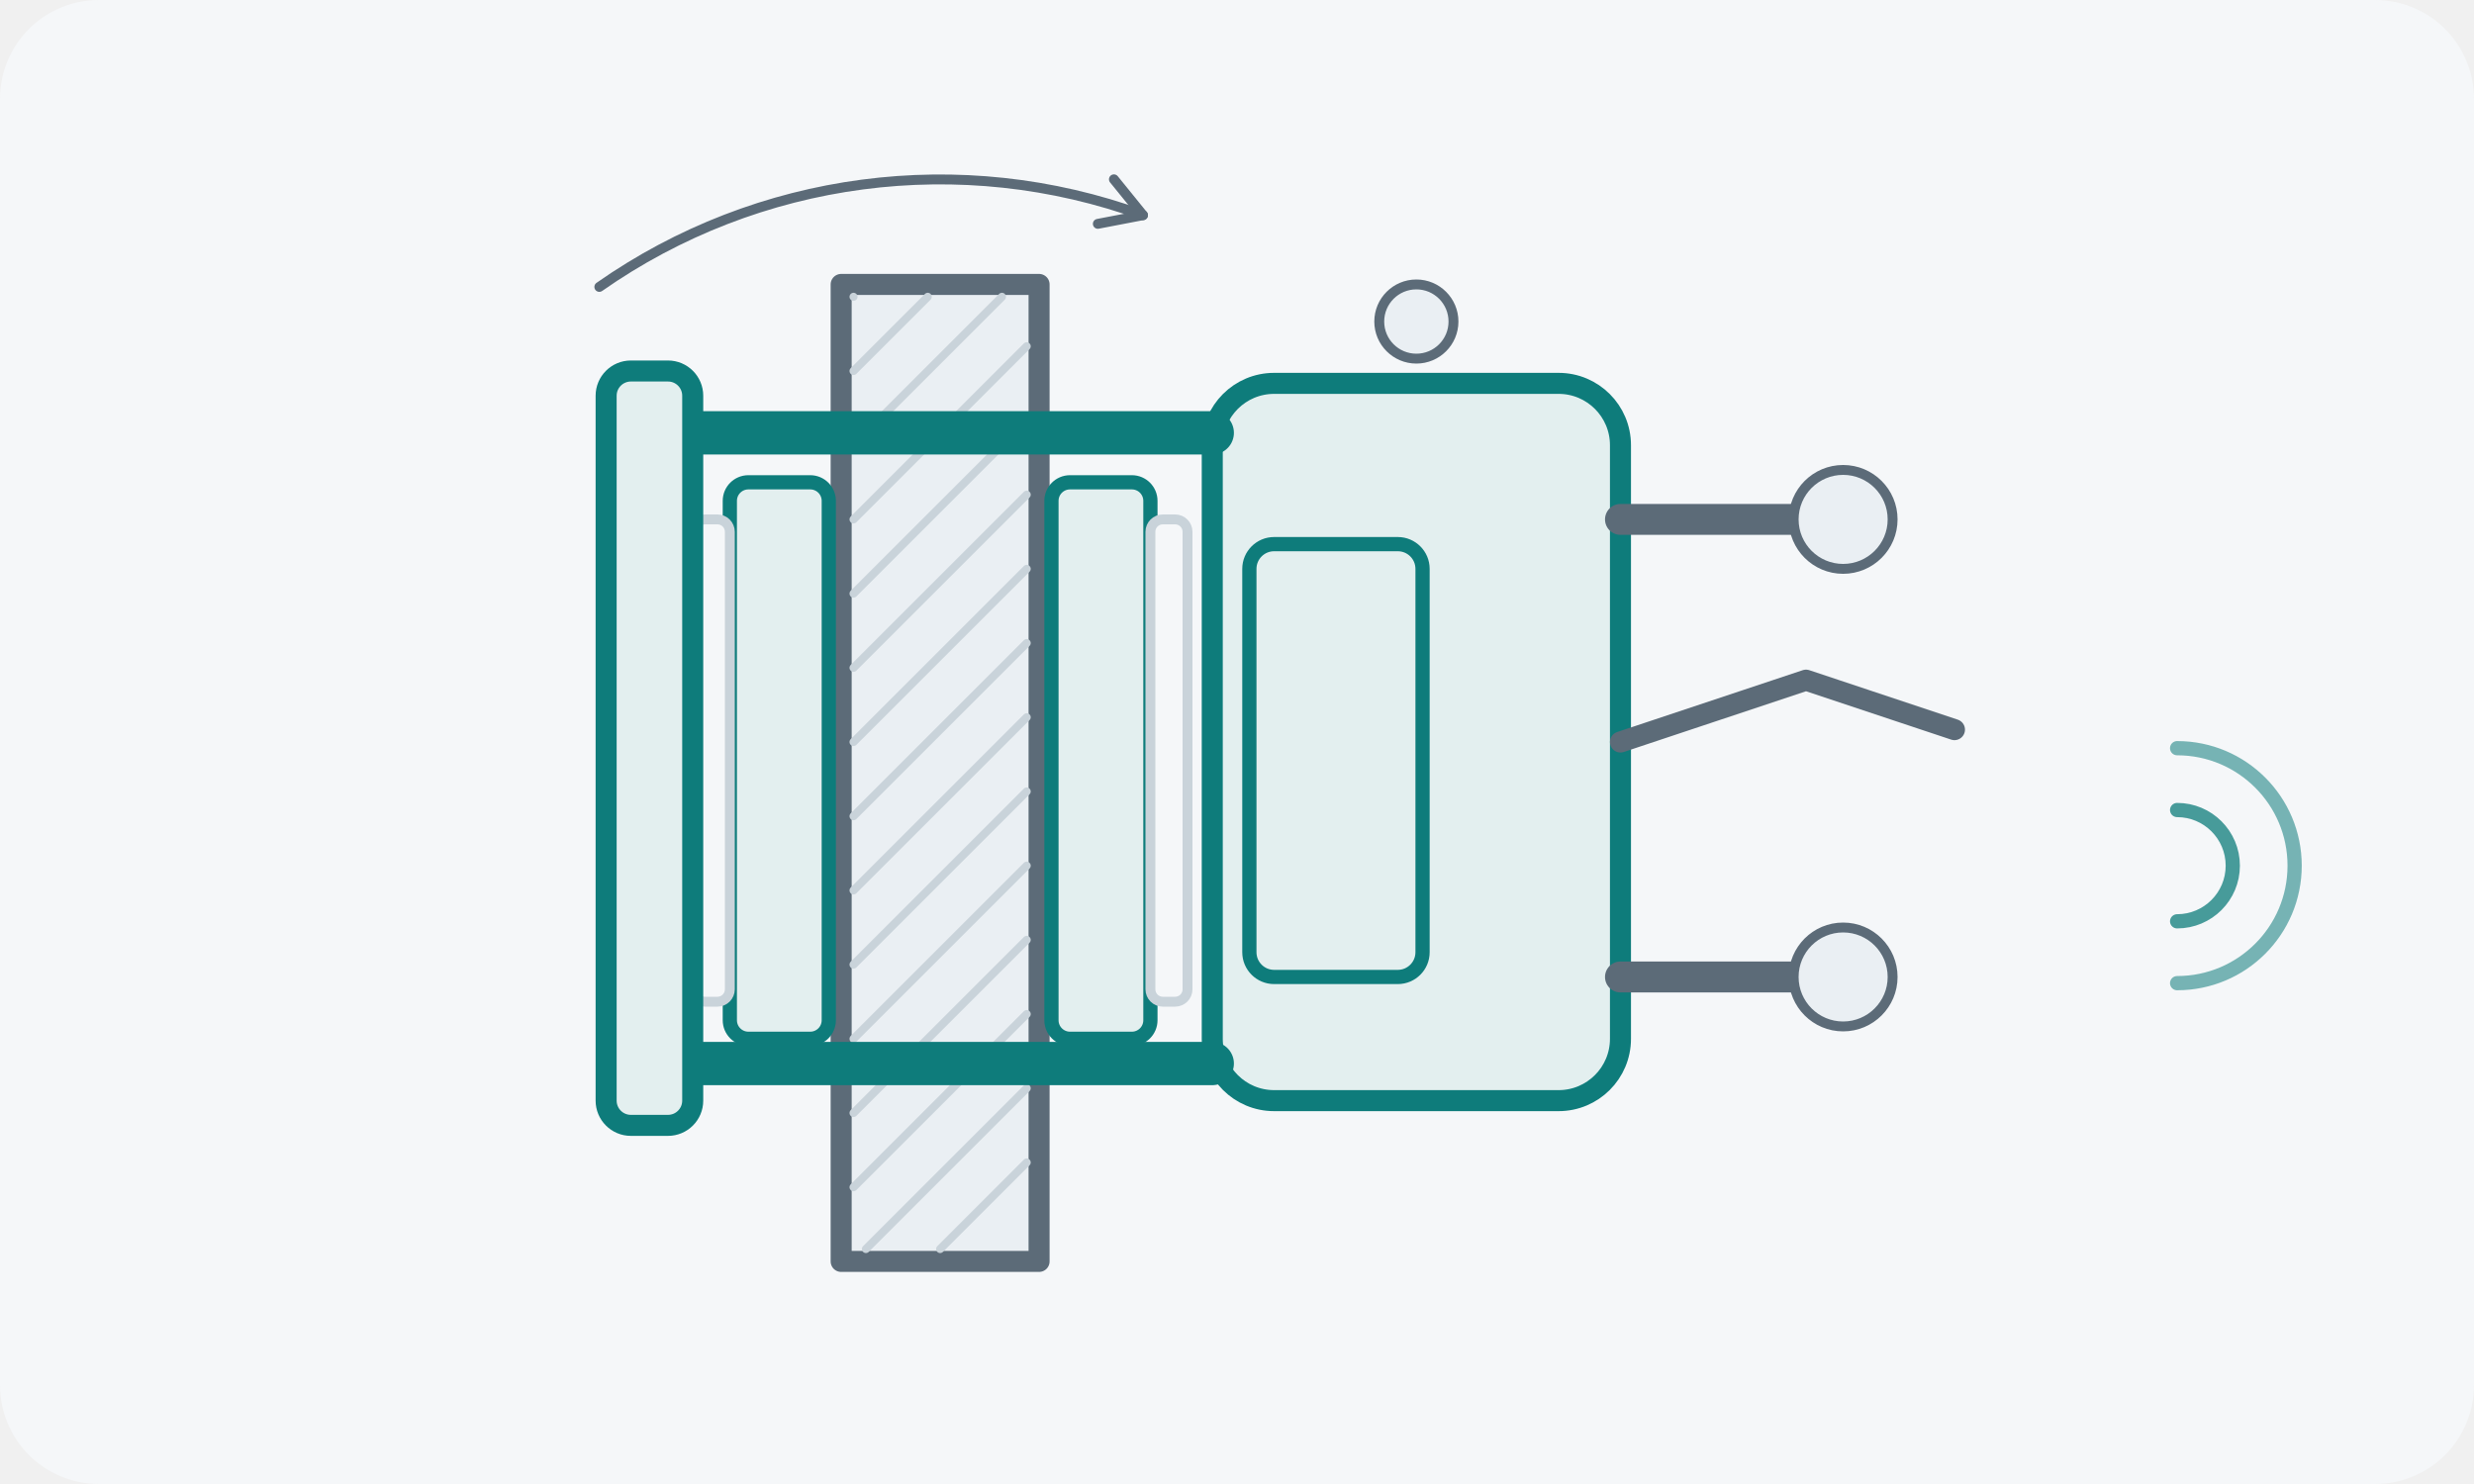
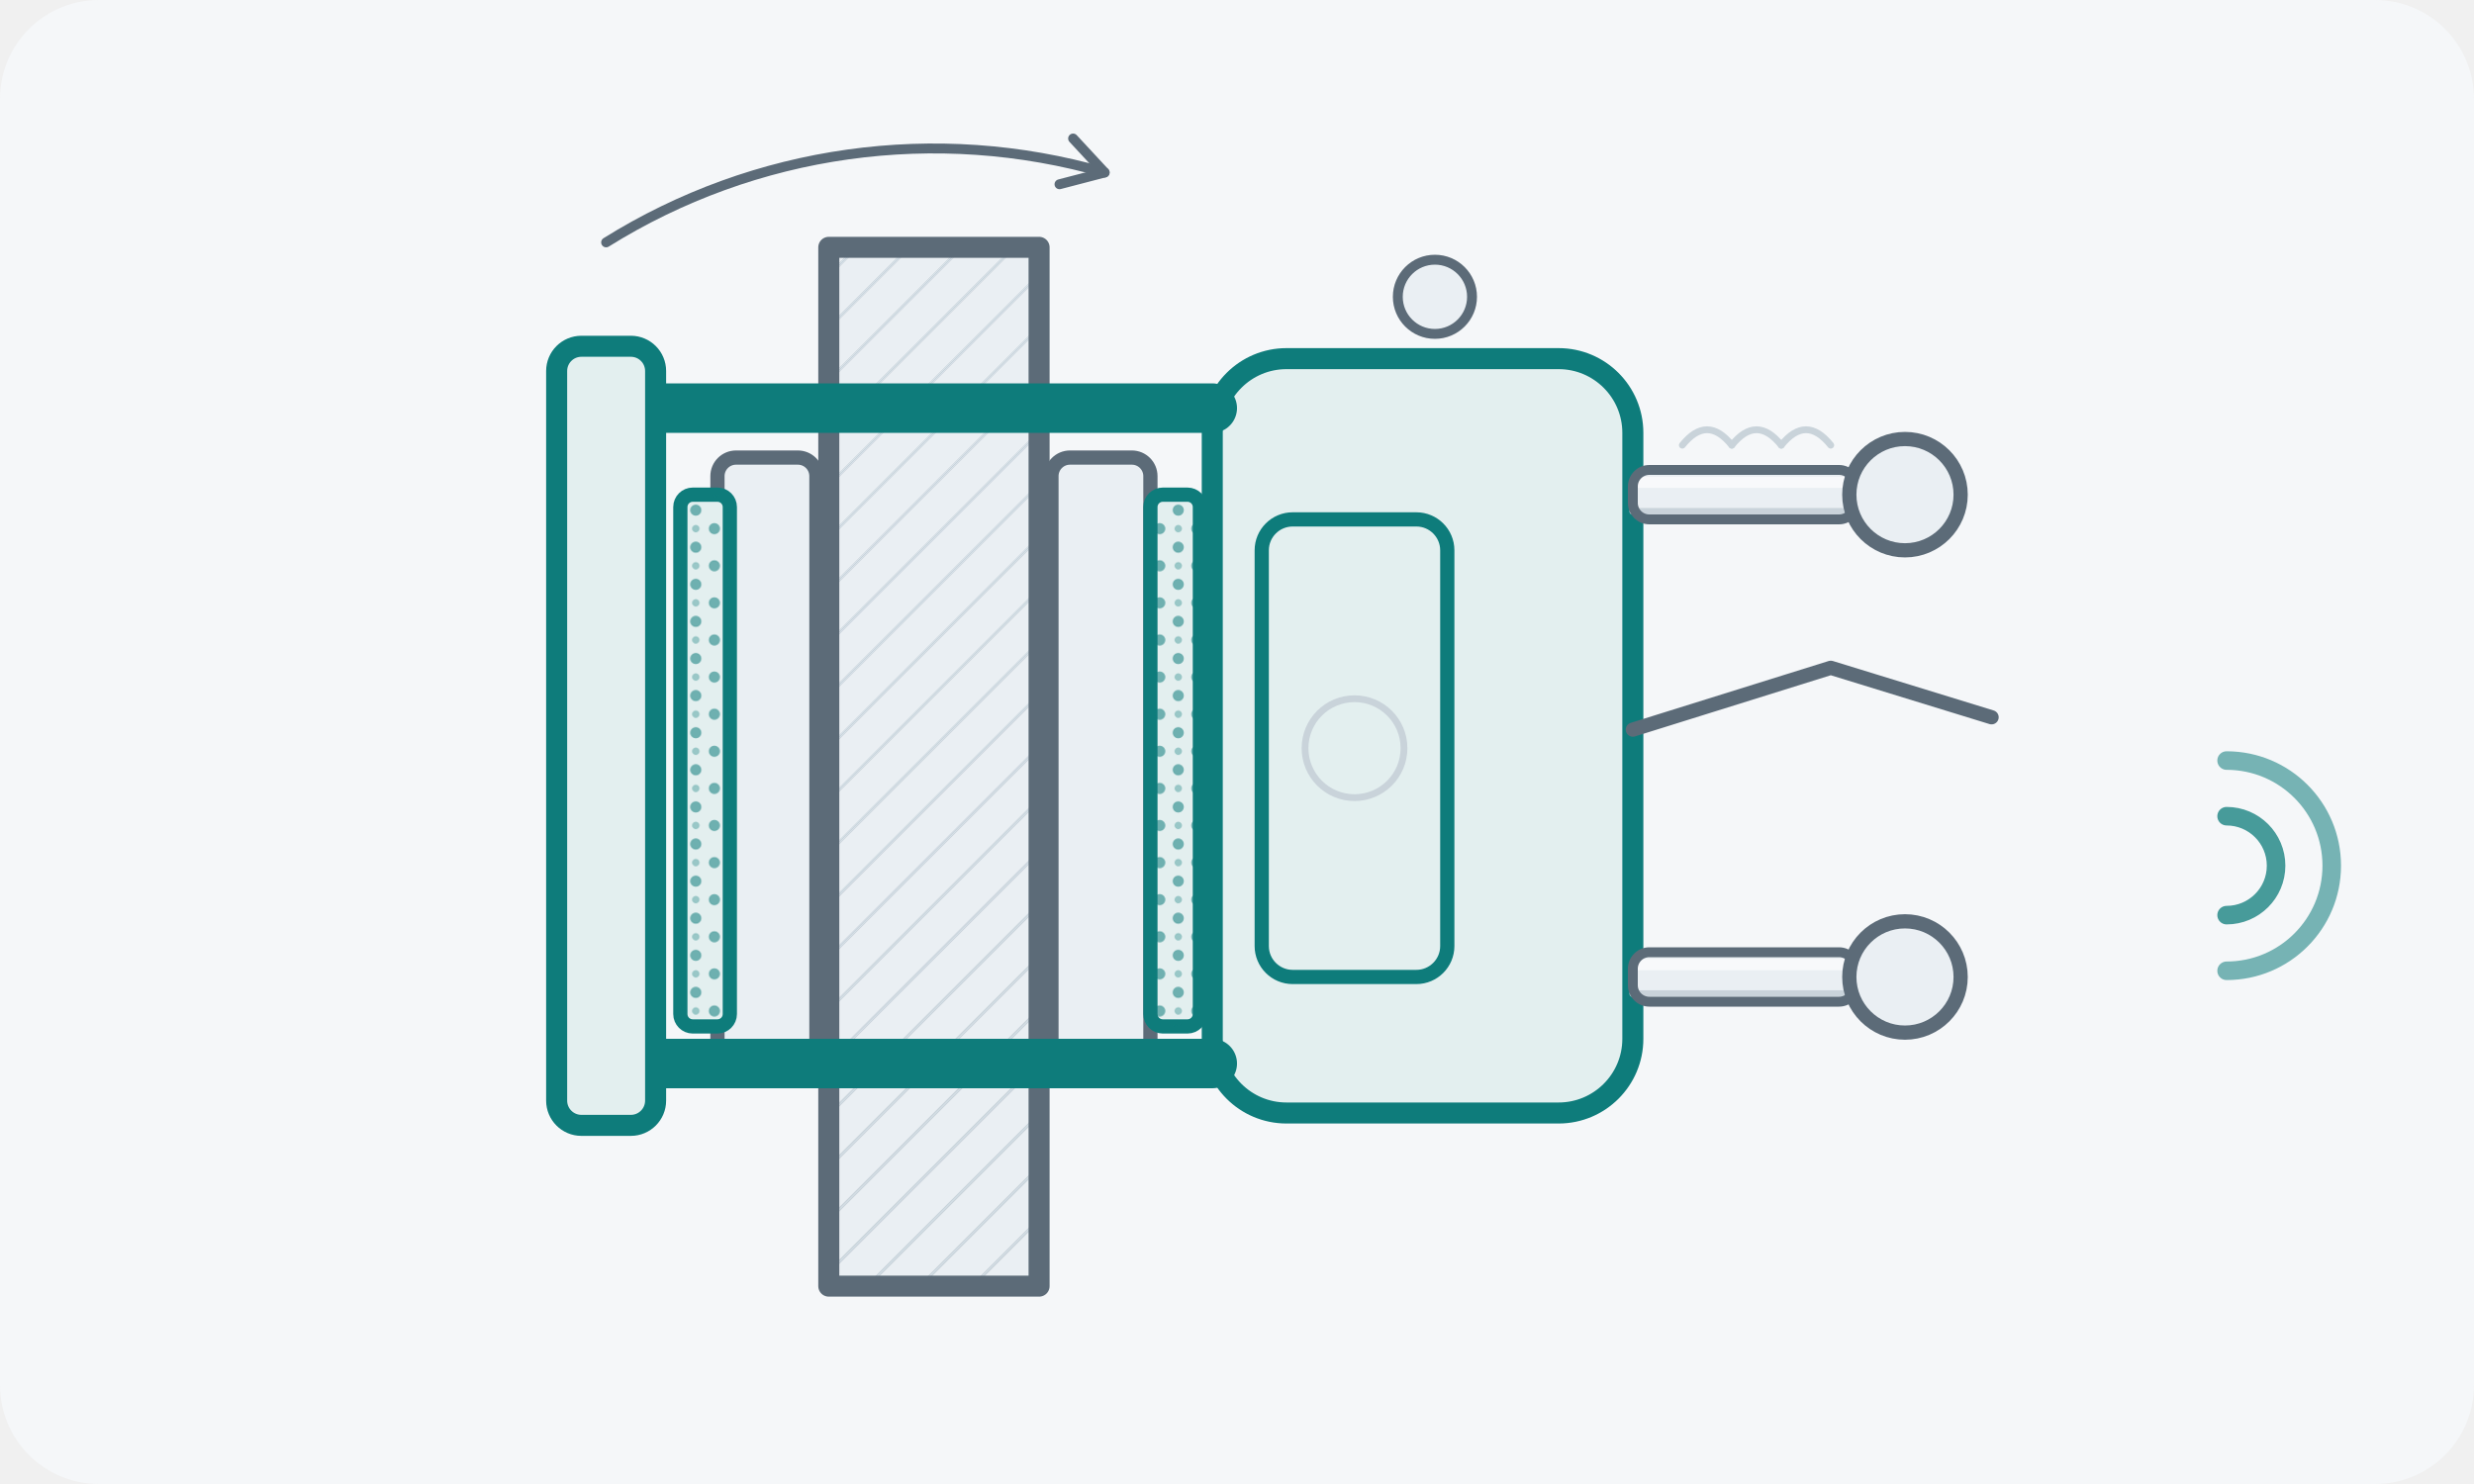
<svg xmlns="http://www.w3.org/2000/svg" viewBox="0 0 400 240" role="img" aria-label="Схема тормозного суппорта">
+   <defs>
+     <pattern id="mRub" width="7" height="7" patternUnits="userSpaceOnUse">
+       <path d="M0 7 L7 0 M-1 1 L1 -1 M6 8 L8 6" stroke="#C9D3DA" stroke-width="1" />
+       <path d="M0 0 L7 7 M-1 6 L1 8 M6 -1 L8 1" stroke="#C9D3DA" stroke-width="1" />
+     </pattern>
+     <pattern id="mCer" width="8" height="8" patternUnits="userSpaceOnUse">
+       <circle cx="2" cy="2" r="1.2" fill="#C9D3DA" />
+       <circle cx="6" cy="6" r="1.2" fill="#C9D3DA" />
+     </pattern>
+     <pattern id="mFric" width="6" height="6" patternUnits="userSpaceOnUse">
+       <circle cx="1.5" cy="1.5" r="0.9" fill="#0E7C7B" opacity="0.55" />
+       <circle cx="4.5" cy="4.5" r="0.9" fill="#0E7C7B" opacity="0.55" />
+       <circle cx="4.5" cy="1.5" r="0.6" fill="#0E7C7B" opacity="0.35" />
+     </pattern>
+     <pattern id="mMet" width="6" height="6" patternUnits="userSpaceOnUse" patternTransform="rotate(45)">
+       <path d="M0 0 V6" stroke="#C9D3DA" stroke-width="1" />
+     </pattern>
+   </defs>
  <rect width="400" height="240" rx="16" fill="#F5F7F9" />
  <g fill="none" stroke-linecap="round" stroke-linejoin="round">
-     <rect x="136.0" y="46.0" width="32.0" height="158.0" rx="0" stroke="#5C6B78" stroke-width="3.4" fill="#EAEFF3" />
-     <path d="M 138.0 48.0 L 138.0 48.0" stroke="#C9D3DA" stroke-width="1.3" />
-     <path d="M 150.0 48.0 L 138.0 60.0" stroke="#C9D3DA" stroke-width="1.3" />
-     <path d="M 162.0 48.0 L 138.0 72.0" stroke="#C9D3DA" stroke-width="1.3" />
-     <path d="M 166.0 56.0 L 138.0 84.0" stroke="#C9D3DA" stroke-width="1.3" />
-     <path d="M 166.0 68.0 L 138.0 96.0" stroke="#C9D3DA" stroke-width="1.3" />
-     <path d="M 166.0 80.0 L 138.0 108.0" stroke="#C9D3DA" stroke-width="1.3" />
-     <path d="M 166.0 92.0 L 138.0 120.0" stroke="#C9D3DA" stroke-width="1.3" />
-     <path d="M 166.0 104.0 L 138.0 132.0" stroke="#C9D3DA" stroke-width="1.3" />
-     <path d="M 166.0 116.0 L 138.0 144.0" stroke="#C9D3DA" stroke-width="1.3" />
-     <path d="M 166.0 128.0 L 138.0 156.0" stroke="#C9D3DA" stroke-width="1.3" />
-     <path d="M 166.0 140.0 L 138.0 168.0" stroke="#C9D3DA" stroke-width="1.3" />
-     <path d="M 166.0 152.0 L 138.0 180.0" stroke="#C9D3DA" stroke-width="1.3" />
-     <path d="M 166.0 164.0 L 138.0 192.0" stroke="#C9D3DA" stroke-width="1.3" />
-     <path d="M 166.0 176.0 L 140.0 202.0" stroke="#C9D3DA" stroke-width="1.3" />
-     <path d="M 166.0 188.0 L 152.0 202.0" stroke="#C9D3DA" stroke-width="1.3" />
-     <rect x="118.0" y="78.0" width="16.0" height="90.0" rx="3" stroke="#0E7C7B" stroke-width="2.3" fill="#E3EFEF" />
-     <rect x="112.0" y="84.0" width="6.0" height="78.0" rx="2" stroke="#C9D3DA" stroke-width="1.6" fill="#F5F7F9" />
-     <rect x="170.0" y="78.0" width="16.0" height="90.0" rx="3" stroke="#0E7C7B" stroke-width="2.3" fill="#E3EFEF" />
-     <rect x="186.0" y="84.0" width="6.0" height="78.0" rx="2" stroke="#C9D3DA" stroke-width="1.6" fill="#F5F7F9" />
-     <rect x="196.0" y="62.0" width="66.0" height="116.0" rx="10" stroke="#0E7C7B" stroke-width="3.4" fill="#E3EFEF" />
-     <rect x="202.0" y="88.0" width="28.0" height="70.0" rx="4" stroke="#0E7C7B" stroke-width="2.3" fill="#E3EFEF" />
-     <path d="M 196.0 70.0 L 106.0 70.0" stroke="#0E7C7B" stroke-width="7.0" />
-     <path d="M 196.0 172.0 L 106.0 172.0" stroke="#0E7C7B" stroke-width="7.0" />
-     <rect x="98.0" y="60.0" width="14.0" height="122.0" rx="4" stroke="#0E7C7B" stroke-width="3.4" fill="#E3EFEF" />
-     <path d="M 262.0 84.0 L 292.0 84.0" stroke="#5C6B78" stroke-width="5.0" />
-     <circle cx="298.0" cy="84.0" r="8.0" stroke="#5C6B78" stroke-width="1.6" fill="#EAEFF3" />
-     <path d="M 262.0 158.0 L 292.0 158.0" stroke="#5C6B78" stroke-width="5.0" />
-     <circle cx="298.0" cy="158.0" r="8.0" stroke="#5C6B78" stroke-width="1.6" fill="#EAEFF3" />
-     <path d="M 262.0 120.0 L 292.0 110.0 L 316.0 118.0" stroke="#5C6B78" stroke-width="3.4" fill="none" />
-     <circle cx="229.0" cy="52.0" r="6.0" stroke="#5C6B78" stroke-width="1.6" fill="#EAEFF3" />
-     <path d="M 96.9 46.4 A 96.0 96.0 0 0 1 184.8 34.8" stroke="#5C6B78" stroke-width="1.6" fill="none" />
-     <path d="M 177.5 36.2 L 184.8 34.8 L 180.1 29.0" stroke="#5C6B78" stroke-width="1.6" fill="none" />
-     <path d="M 352 131 A 9 9 0 0 1 352 149" stroke="#0E7C7B" stroke-width="2.3" opacity="0.75" />
-     <path d="M 352 121 A 19 19 0 0 1 352 159" stroke="#0E7C7B" stroke-width="2.3" opacity="0.55" />
+     <rect x="134.0" y="40.0" width="34.0" height="168.0" rx="0" stroke="none" stroke-width="0" fill="#EAEFF3" />
+     <rect x="134.0" y="40.0" width="34.0" height="168.0" rx="0" stroke="none" stroke-width="0" fill="url(#mMet)" />
+     <rect x="134.0" y="40.0" width="34.0" height="168.0" rx="0" stroke="#5C6B78" stroke-width="3.4" fill="none" />
+     <rect x="116.0" y="74.0" width="16.0" height="98.0" rx="3" stroke="#5C6B78" stroke-width="2.3" fill="#EAEFF3" />
+     <rect x="110.0" y="80.0" width="8.0" height="86.0" rx="2" stroke="#0E7C7B" stroke-width="2.3" fill="#E3EFEF" />
+     <rect x="110.0" y="80.0" width="8.0" height="86.0" rx="2" stroke="none" stroke-width="0" fill="url(#mFric)" />
+     <rect x="170.0" y="74.0" width="16.0" height="98.0" rx="3" stroke="#5C6B78" stroke-width="2.3" fill="#EAEFF3" />
+     <rect x="186.0" y="80.0" width="8.0" height="86.0" rx="2" stroke="#0E7C7B" stroke-width="2.3" fill="#E3EFEF" />
+     <rect x="186.0" y="80.0" width="8.0" height="86.0" rx="2" stroke="none" stroke-width="0" fill="url(#mFric)" />
+     <rect x="196.0" y="58.0" width="68.0" height="122.0" rx="12" stroke="#0E7C7B" stroke-width="3.4" fill="#E3EFEF" />
+     <rect x="204.0" y="84.0" width="30.0" height="74.0" rx="5" stroke="#0E7C7B" stroke-width="2.3" fill="#E3EFEF" />
+     <circle cx="219.0" cy="121.0" r="8.0" stroke="#C9D3DA" stroke-width="1.1" fill="none" />
+     <path d="M 196.0 66.0 L 100.0 66.0" stroke="#0E7C7B" stroke-width="8" />
+     <path d="M 196.0 172.0 L 100.0 172.0" stroke="#0E7C7B" stroke-width="8" />
+     <rect x="90.0" y="56.0" width="16.0" height="126.0" rx="4" stroke="#0E7C7B" stroke-width="3.4" fill="#E3EFEF" />
+     <rect x="264.0" y="76.0" width="36.0" height="8.0" rx="2.667" stroke="none" stroke-width="0" fill="#EAEFF3" />
+     <rect x="264.0" y="77.1" width="36.0" height="1.8" fill="#FFFFFF" opacity="0.65" />
+     <path d="M 264.0 82.7 L 300.0 82.7" stroke="#C9D3DA" stroke-width="1.1" />
+     <rect x="264.0" y="76.0" width="36.0" height="8.0" rx="2.667" stroke="#5C6B78" stroke-width="1.6" fill="none" />
+     <circle cx="308.0" cy="80.0" r="9.0" stroke="#5C6B78" stroke-width="2.3" fill="#EAEFF3" />
+     <path d="M 272.0 72.0 Q 276.0 67.0 280.0 72.0" stroke="#C9D3DA" stroke-width="1.1" fill="none" />
+     <path d="M 280.0 72.0 Q 284.0 67.0 288.0 72.0" stroke="#C9D3DA" stroke-width="1.1" fill="none" />
+     <path d="M 288.0 72.0 Q 292.0 67.0 296.0 72.0" stroke="#C9D3DA" stroke-width="1.1" fill="none" />
+     <rect x="264.0" y="154.0" width="36.0" height="8.0" rx="2.667" stroke="none" stroke-width="0" fill="#EAEFF3" />
+     <rect x="264.0" y="155.1" width="36.0" height="1.8" fill="#FFFFFF" opacity="0.65" />
+     <path d="M 264.0 160.7 L 300.0 160.7" stroke="#C9D3DA" stroke-width="1.1" />
+     <rect x="264.0" y="154.0" width="36.0" height="8.0" rx="2.667" stroke="#5C6B78" stroke-width="1.6" fill="none" />
+     <circle cx="308.0" cy="158.0" r="9.0" stroke="#5C6B78" stroke-width="2.3" fill="#EAEFF3" />
+     <circle cx="232.0" cy="48.0" r="6.0" stroke="#5C6B78" stroke-width="1.6" fill="#EAEFF3" />
+     <path d="M 264.0 118.0 L 296.0 108.0 L 322.0 116.0" stroke="#5C6B78" stroke-width="2.3" fill="none" />
+     <path d="M 98.0 39.2 A 100.0 100.0 0 0 1 178.6 27.9" stroke="#5C6B78" stroke-width="1.6" fill="none" />
+     <path d="M 171.3 29.8 L 178.6 27.9 L 173.5 22.4" stroke="#5C6B78" stroke-width="1.6" fill="none" />
+     <path d="M 360 132 A 8 8 0 0 1 360 148" stroke="#0E7C7B" stroke-width="3" opacity="0.75" />
+     <path d="M 360 123 A 17 17 0 0 1 360 157" stroke="#0E7C7B" stroke-width="3" opacity="0.55" />
  </g>
</svg>
